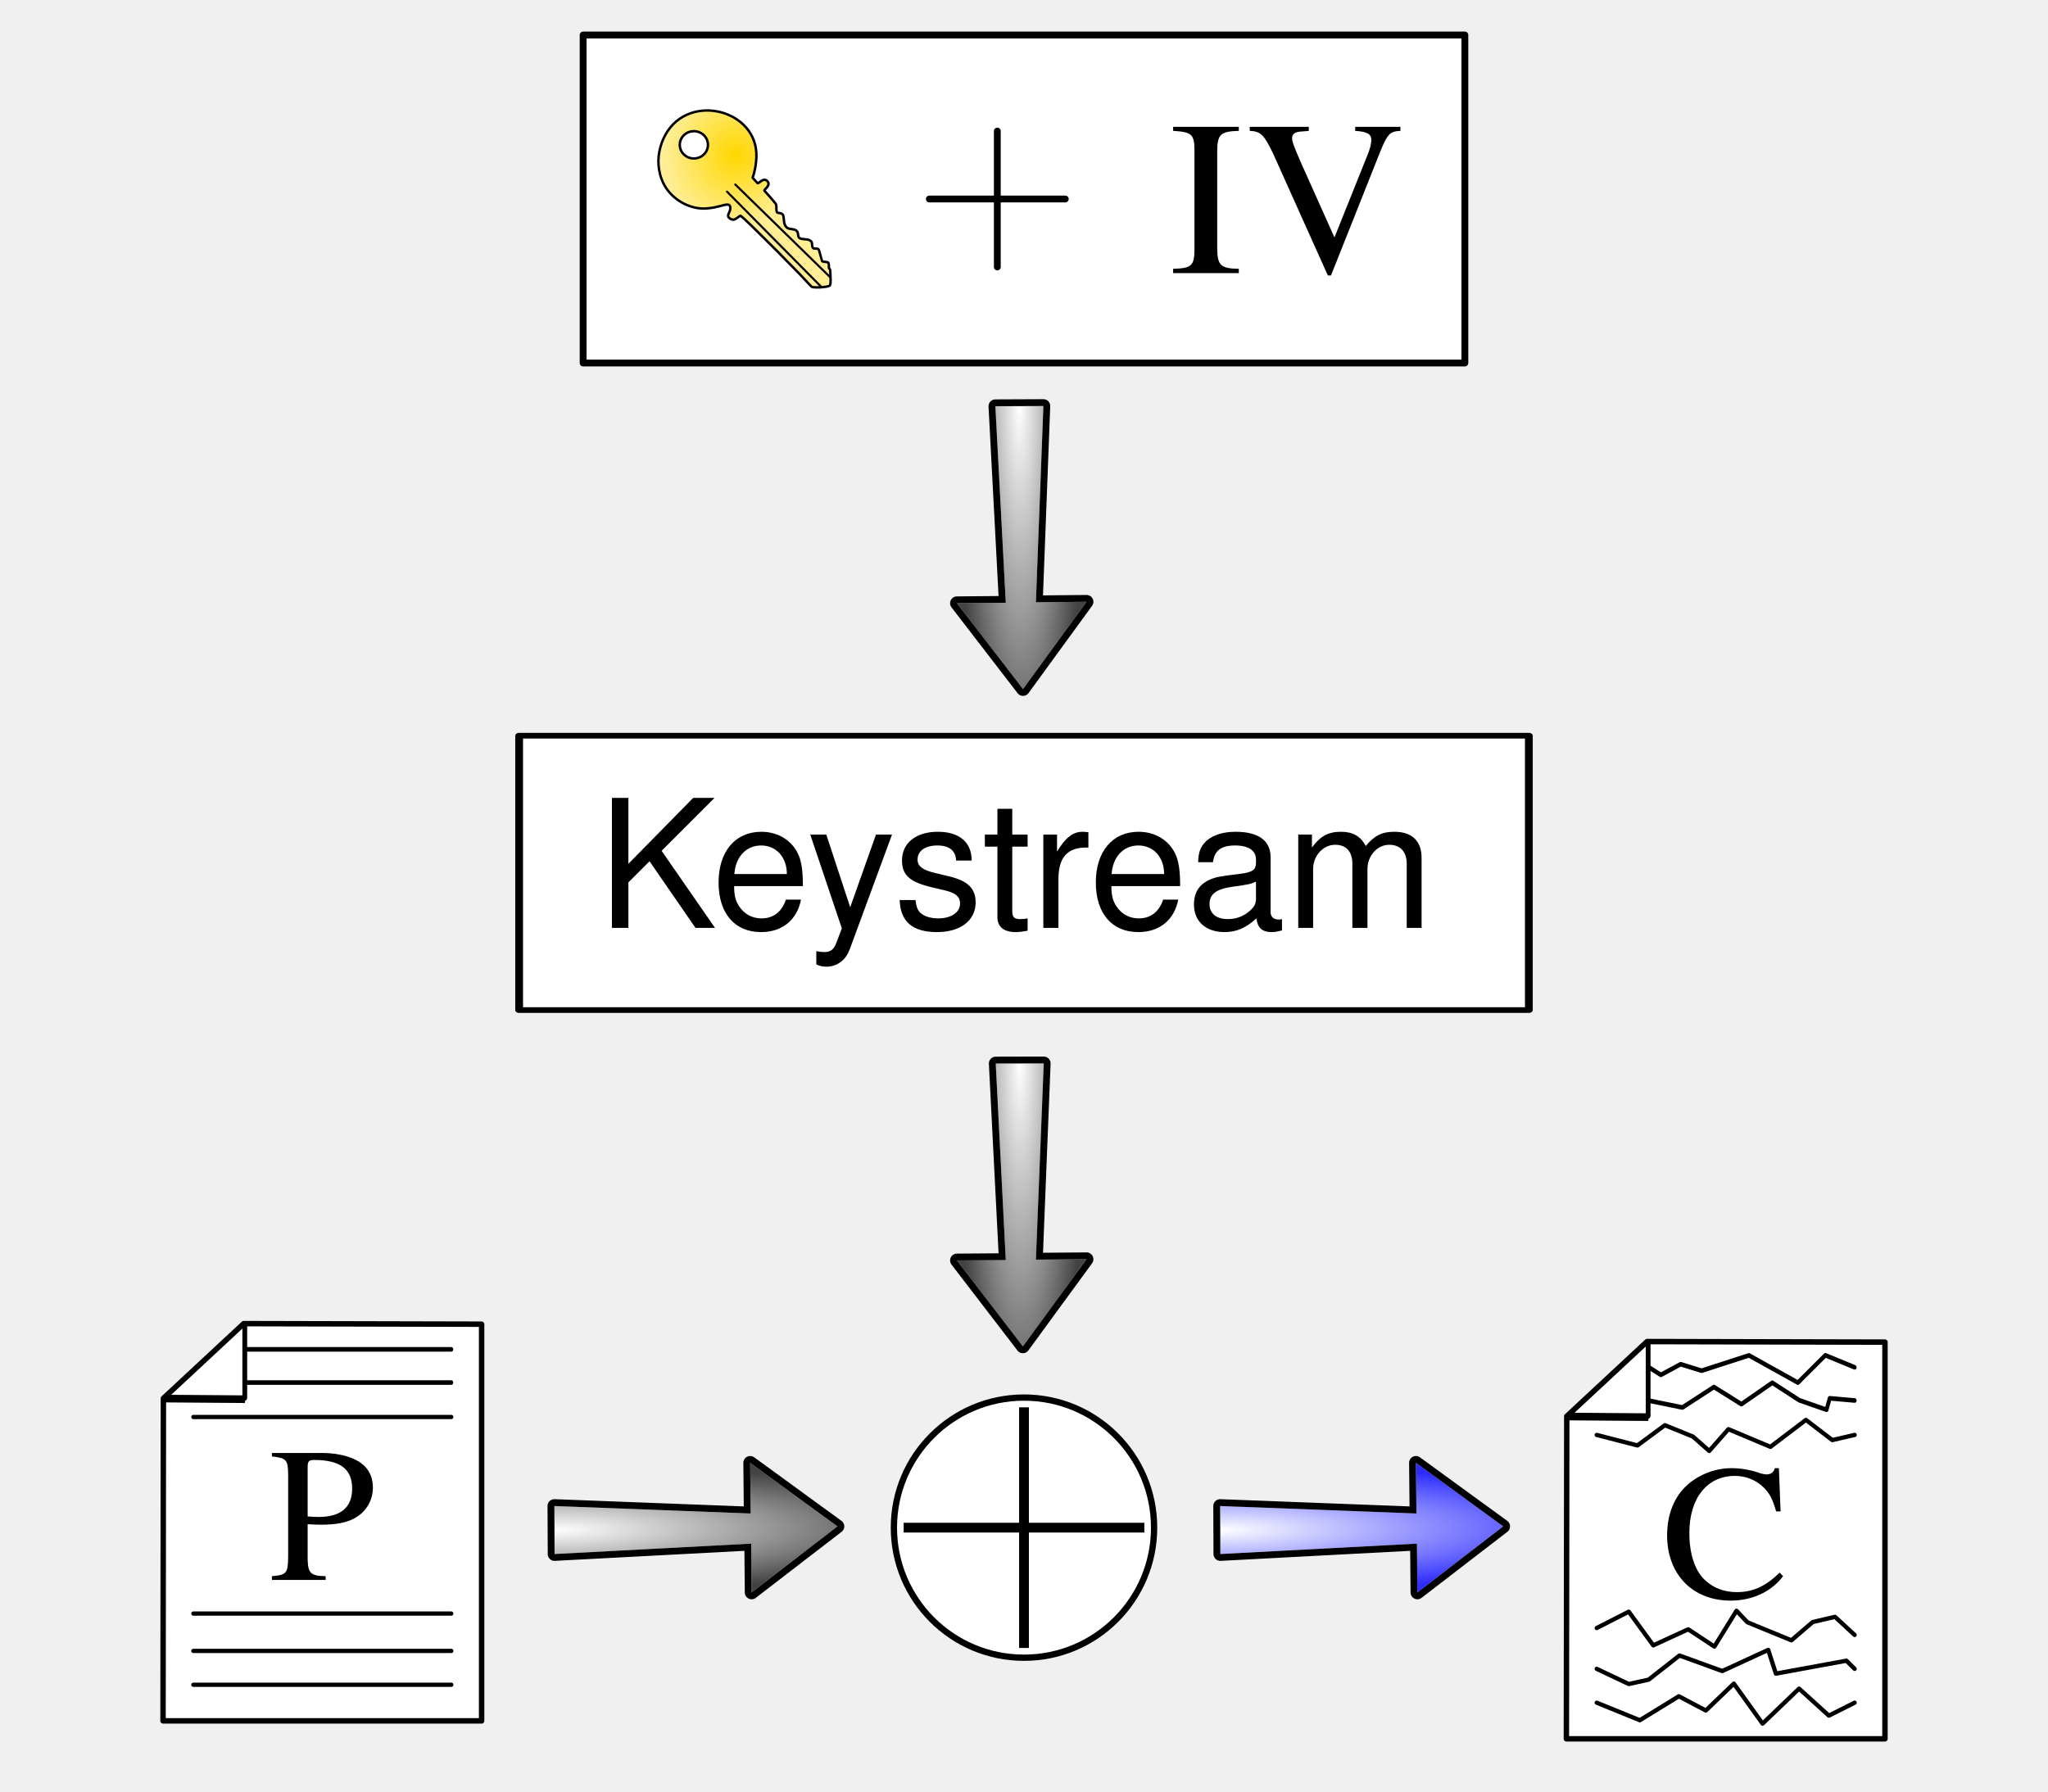
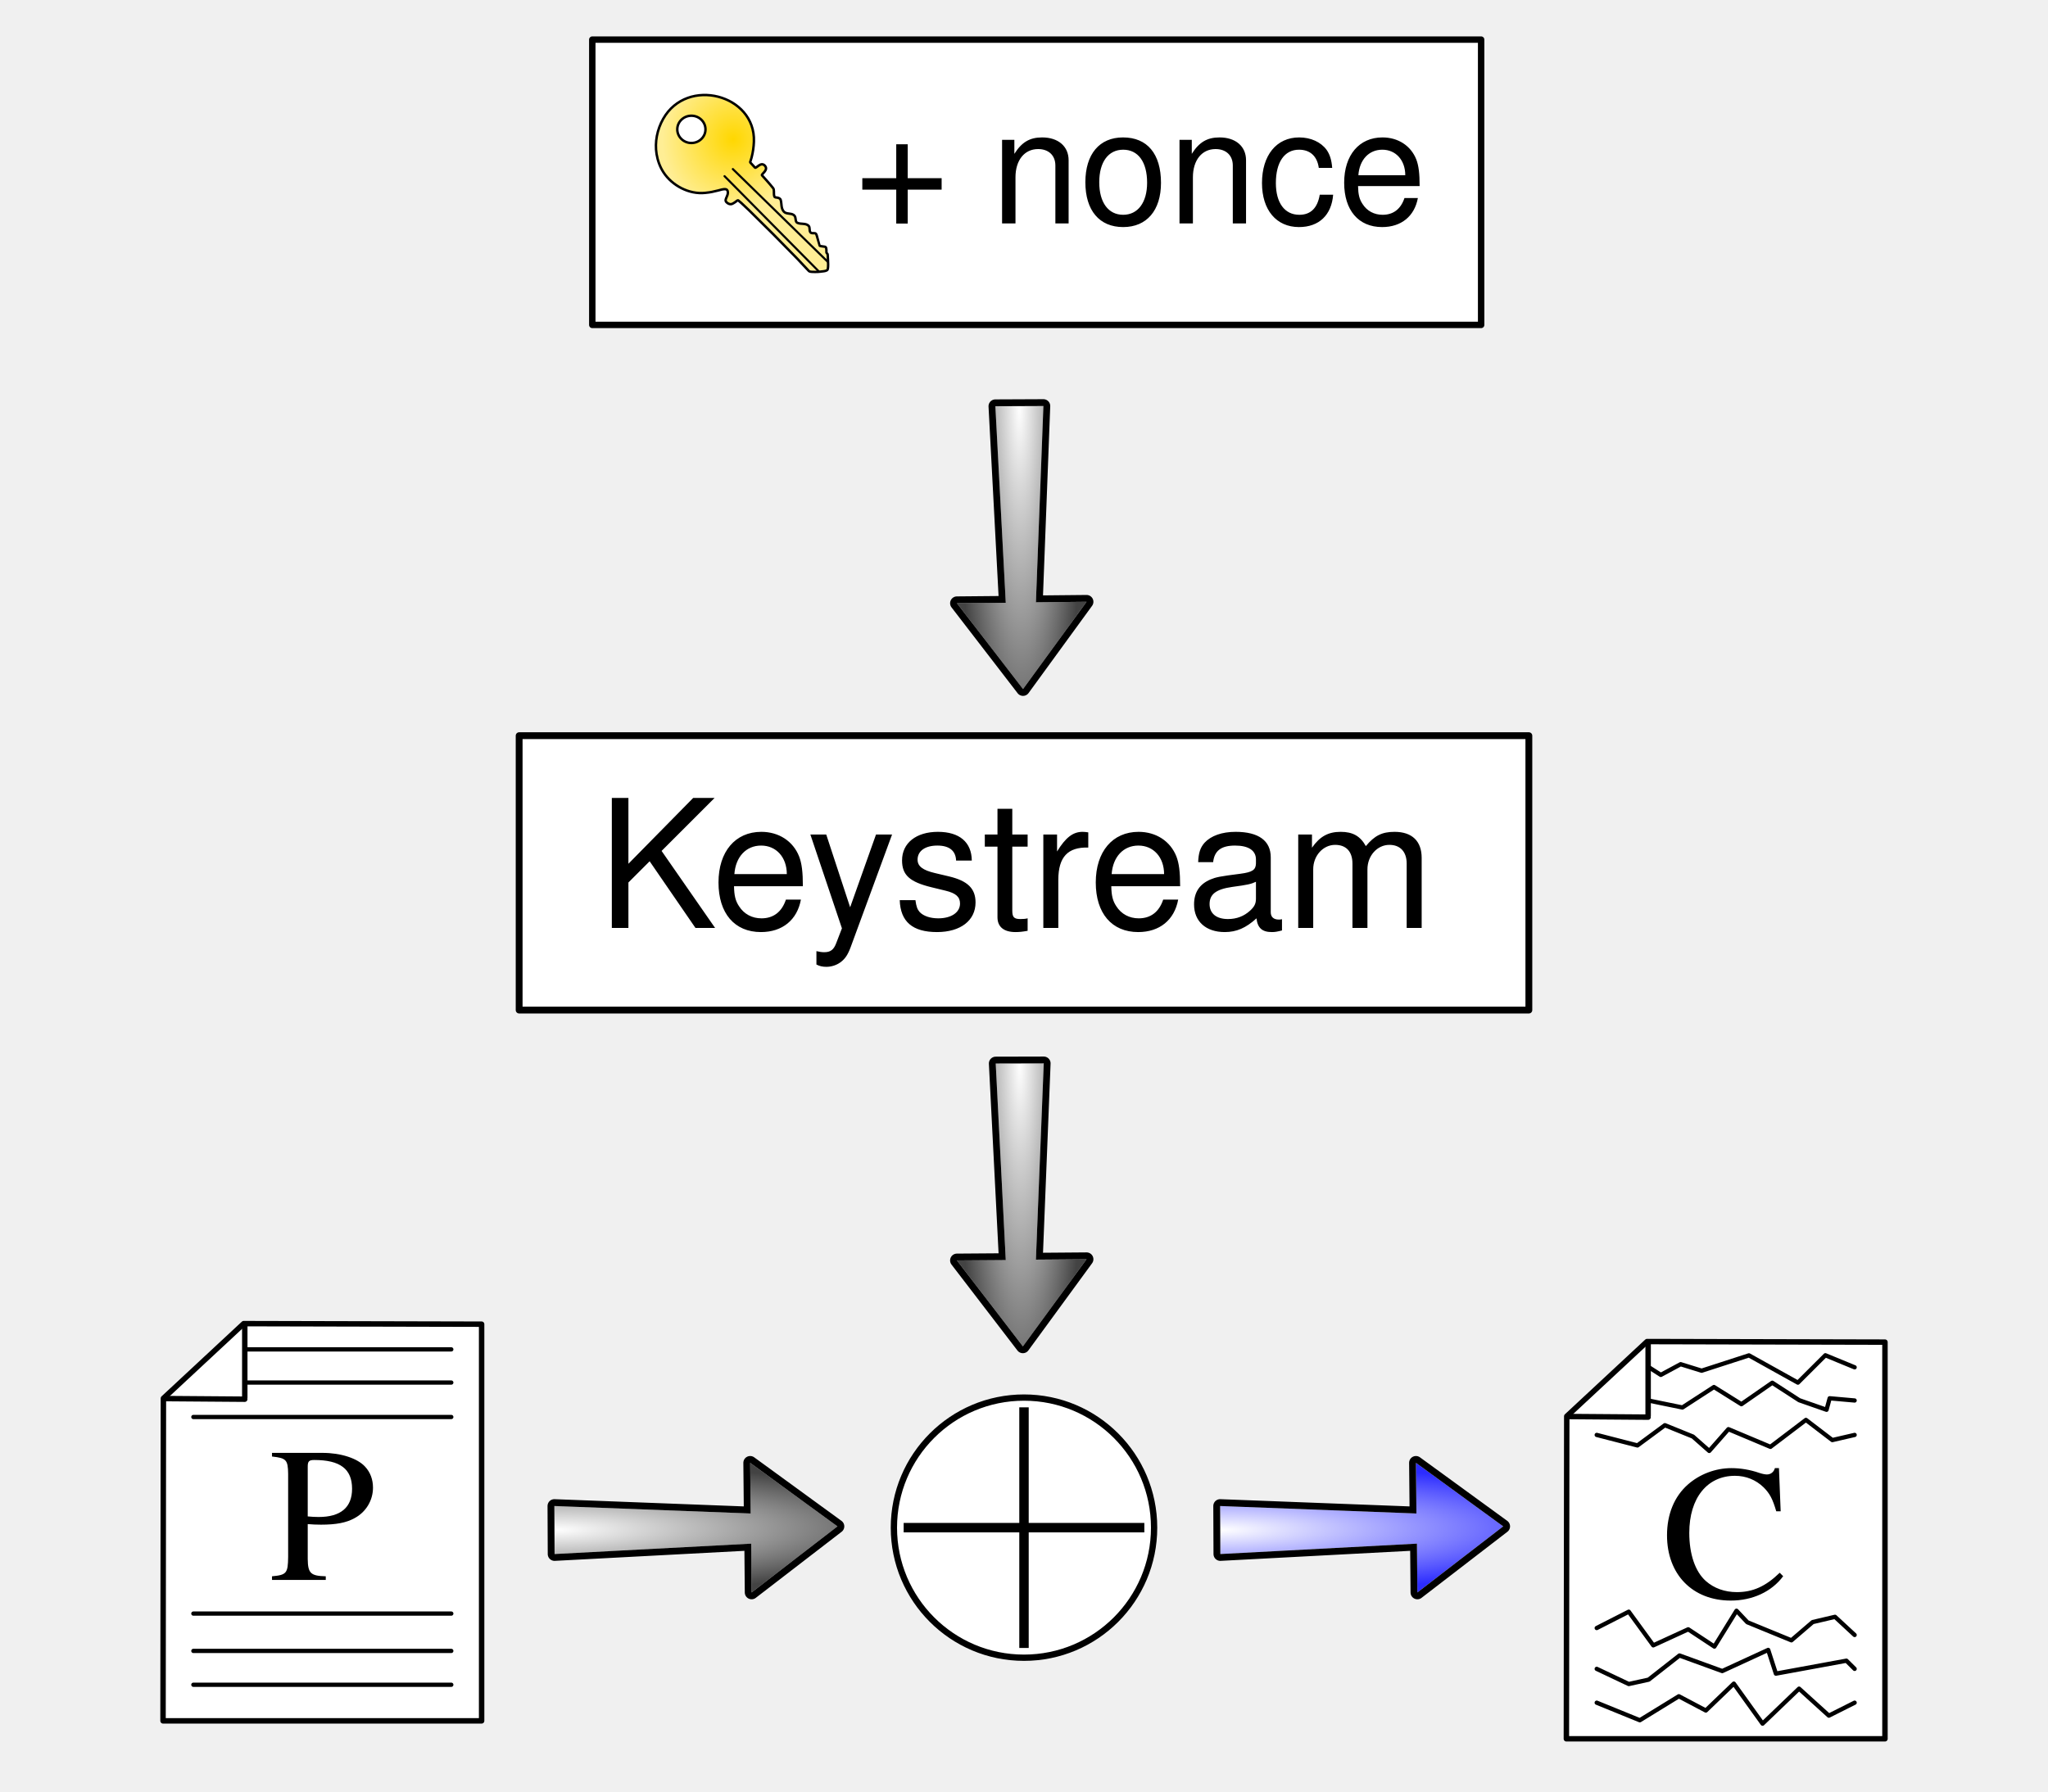
- <svg xmlns="http://www.w3.org/2000/svg" width="100%" height="100%" viewBox="0 0 1200 1050" version="1.1" xml:space="preserve" style="fill-rule:evenodd;clip-rule:evenodd;stroke-linecap:round;stroke-linejoin:round;stroke-miterlimit:1.414;">
-   <g id="Layer1" transform="matrix(1,0,0,1,-360,-75)">
-     <g transform="matrix(1,0,0,1,638.521,53.4601)">
-       <rect x="63.156" y="42.053" width="516.646" height="192.24" style="fill:white;stroke-width:4px;stroke:black;" />
+ <svg xmlns="http://www.w3.org/2000/svg" width="100%" height="100%" viewBox="0 0 2400 2100" version="1.1" xml:space="preserve" style="fill-rule:evenodd;clip-rule:evenodd;stroke-linecap:round;stroke-linejoin:round;stroke-miterlimit:1.414;">
+   <rect x="694.086" y="46.428" width="1041.62" height="334.408" style="fill:#fff;stroke-width:7.53px;stroke:#000;" />
+   <g id="Layer1">
+     <rect x="608.372" y="862.329" width="1183.26" height="321.625" style="fill:#fff;stroke-width:8px;stroke:#000;" />
+     <path d="M1222.74,475.906l-56.315,0.243l12.202,230.401l-57.227,0.518l77.461,100.598l74.471,-102.283l-59.381,0.579l8.789,-230.056Z" style="fill:url(#_Radial1);" />
+     <path d="M1223.7,467.963l0.976,0.179l0.946,0.299l0.902,0.414l0.844,0.522l0.772,0.622l0.69,0.714l0.596,0.793l0.493,0.861l0.383,0.915l0.266,0.956l0.147,0.981l0.023,0.992l-8.468,221.67l50.988,-0.498l0.98,0.051l0.967,0.17l0.938,0.288l0.896,0.4l0.841,0.507l0.772,0.606l0.692,0.696l0.602,0.776l0.502,0.843l0.395,0.899l0.282,0.94l0.165,0.967l0.045,0.981l-0.076,0.978l-0.194,0.963l-0.311,0.931l-0.423,0.885l-0.528,0.828l-74.471,102.283l-0.63,0.762l-0.72,0.678l-0.798,0.585l-0.864,0.482l-0.917,0.371l-0.956,0.255l-0.98,0.135l-0.989,0.013l-0.984,-0.108l-0.962,-0.23l-0.927,-0.346l-0.876,-0.458l-0.814,-0.563l-0.738,-0.659l-0.651,-0.745l-77.461,-100.598l-0.551,-0.816l-0.448,-0.878l-0.336,-0.926l-0.22,-0.96l-0.1,-0.98l0.022,-0.985l0.142,-0.975l0.261,-0.95l0.375,-0.91l0.485,-0.858l0.586,-0.792l0.679,-0.713l0.762,-0.625l0.833,-0.526l0.891,-0.42l0.936,-0.307l0.967,-0.19l0.983,-0.069l48.868,-0.443l-11.76,-222.054l0.01,-0.996l0.133,-0.987l0.254,-0.962l0.372,-0.924l0.485,-0.87l0.588,-0.804l0.684,-0.724l0.768,-0.633l0.841,-0.533l0.901,-0.425l0.947,-0.309l0.978,-0.189l0.993,-0.067l56.316,-0.243l0.99,0.057ZM1166.43,476.149l12.202,230.401l-57.227,0.518l77.461,100.598l74.471,-102.283l-59.381,0.579l8.789,-230.056l-56.315,0.243Z" style="fill:#000;" />
+     <g id="Layer2">
+       <path d="M879.239,190.444c-0.339,-0.507 0.167,-1.212 0.321,-1.802c0.364,-1.39 0.866,-2.741 1.232,-4.131c1.593,-6.053 2.447,-12.197 2.684,-18.475c2.089,-55.113 -78.323,-76.443 -106.344,-26.66c-7.022,12.475 -10.009,27.155 -7.698,41.23c1.234,7.514 3.867,14.866 8.016,21.273c10.182,15.72 30.103,26.199 48.924,24.192c7.651,-0.816 8.182,-1.177 15.313,-2.827c1.885,-0.436 6.686,-2.165 9.201,-1.323c1.762,0.591 2.142,2.43 2.069,4.065c-0.091,2.03 -0.57,2.864 -1.355,4.807c-0.78,1.928 -2.088,4.022 -0.514,5.954c0.352,0.431 0.772,0.812 1.229,1.129c0.611,0.424 1.26,0.806 1.951,1.077c3.018,1.184 5.238,-0.701 7.617,-2.295c0.931,-0.624 1.726,-1.553 2.806,-1.857c0.454,-0.128 0.846,0.434 1.219,0.724c0.965,0.748 1.886,1.553 2.784,2.38c3.157,2.909 6.309,5.824 9.377,8.824c19.118,18.696 37.218,36.848 55.827,56.062c4.774,4.929 9.308,10.089 14.118,14.984c0.655,0.667 2.82,0.851 3.386,0.875c5.432,0.237 7.917,0.089 13.369,-0.659c1.307,-0.179 4.55,-0.54 5.145,-2.172c0.554,-1.525 0.565,-5.194 0.551,-5.968c-0.07,-3.846 -0.282,-7.69 -0.52,-11.529c-0.073,-1.177 -1.305,-1.264 -1.444,-2.339c-0.209,-1.623 0.369,-5.172 -1.05,-6.437c-0.814,-0.726 -6.192,-0.643 -6.973,-1.634c-0.117,-0.148 -2.815,-10.146 -3.217,-11.36c-0.297,-0.895 -0.506,-1.87 -1.09,-2.611c-0.315,-0.399 -0.915,-0.478 -1.416,-0.568c-1.693,-0.305 -3.851,0.536 -5.079,-1.12c-1.672,-2.254 -0.082,-5.598 -2.182,-7.663c-3.411,-3.354 -9.257,-1.405 -13.23,-3.506c-1.703,-0.9 -1.688,-2.903 -1.956,-4.502c-0.356,-2.124 -0.513,-3.412 -2.335,-4.671c-3.411,-2.357 -8.623,-0.64 -11.503,-3.962c-3.298,-3.805 -2.321,-8.761 -3.493,-13.269c-0.574,-2.208 -2.399,-2.723 -4.411,-3.082c-0.94,-0.167 -2.617,-0.012 -3.067,-1.228c-1.028,-2.777 -0.184,-5.811 -0.861,-8.636c-0.183,-0.763 -0.803,-1.353 -1.278,-1.977c-2.854,-3.744 -11.308,-13.066 -12.439,-14.32c-1.135,-1.26 8.404,-6.253 3.201,-11.453c-4.65,-4.647 -10.049,3.923 -11.371,2.477c-3.025,-3.306 -5.514,-6.017 -5.514,-6.017ZM810.222,135.642c9.121,0 16.526,7.163 16.526,15.985c0,8.823 -7.405,15.986 -16.526,15.986c-9.121,0 -16.526,-7.163 -16.526,-15.986c0,-8.822 7.405,-15.985 16.526,-15.985Z" style="fill:url(#_Radial2);stroke-width:2.87px;stroke:#000;" />
+       <path d="M849.061,206.501l110.03,111.189" style="fill:none;stroke-width:2.46px;stroke:#000;" />
+       <path d="M858.791,198.165l110.918,108.375" style="fill:none;stroke-width:2.46px;stroke:#000;" />
    </g>
-     <g transform="matrix(1.14513,0,0,0.836517,591.864,470.987)">
-       <rect x="63.156" y="42.053" width="516.646" height="192.24" style="fill:white;stroke-width:3.99px;stroke:black;" />
+     <path d="M1223.16,1246.42l-56.315,0.142l11.786,230.423l-57.228,0.414l77.279,100.738l74.655,-102.149l-59.381,0.472l9.204,-230.04Z" style="fill:url(#_Radial3);" />
+     <path d="M1224.13,1238.48l0.975,0.181l0.946,0.301l0.901,0.415l0.842,0.523l0.772,0.624l0.688,0.715l0.595,0.794l0.491,0.862l0.382,0.916l0.264,0.956l0.145,0.982l0.022,0.992l-8.869,221.654l50.989,-0.405l0.98,0.052l0.966,0.172l0.938,0.289l0.896,0.402l0.84,0.508l0.771,0.608l0.69,0.697l0.601,0.777l0.5,0.844l0.394,0.899l0.28,0.941l0.163,0.968l0.043,0.981l-0.077,0.978l-0.196,0.962l-0.313,0.93l-0.424,0.885l-0.53,0.827l-74.655,102.148l-0.632,0.761l-0.721,0.677l-0.799,0.584l-0.865,0.479l-0.918,0.37l-0.956,0.254l-0.98,0.133l-0.99,0.012l-0.983,-0.111l-0.961,-0.231l-0.926,-0.348l-0.876,-0.46l-0.813,-0.565l-0.737,-0.66l-0.649,-0.746l-77.279,-100.737l-0.551,-0.817l-0.445,-0.879l-0.335,-0.926l-0.218,-0.961l-0.098,-0.98l0.023,-0.985l0.144,-0.975l0.262,-0.949l0.378,-0.91l0.486,-0.857l0.588,-0.791l0.68,-0.712l0.763,-0.623l0.834,-0.525l0.892,-0.418l0.936,-0.306l0.967,-0.188l0.983,-0.067l48.87,-0.354l-11.36,-222.075l0.011,-0.996l0.135,-0.987l0.256,-0.962l0.374,-0.923l0.486,-0.87l0.59,-0.802l0.685,-0.723l0.77,-0.632l0.842,-0.532l0.901,-0.423l0.948,-0.307l0.978,-0.188l0.994,-0.064l56.315,-0.142l0.991,0.059ZM1166.84,1246.57l11.786,230.423l-57.228,0.414l77.279,100.738l74.655,-102.149l-59.381,0.472l9.204,-230.04l-56.315,0.142Z" style="fill:#000;" />
+     <path d="M649.639,1765.25l0.244,56.315l230.401,-12.202l0.518,57.227l100.598,-77.461l-102.283,-74.471l0.579,59.381l-230.057,-8.789Z" style="fill:url(#_Radial4);" />
+     <path d="M880.219,1706.73l0.962,0.195l0.931,0.311l0.886,0.423l0.828,0.528l102.282,74.47l0.763,0.631l0.678,0.72l0.585,0.798l0.481,0.864l0.371,0.917l0.256,0.956l0.135,0.98l0.013,0.989l-0.109,0.983l-0.229,0.963l-0.347,0.926l-0.458,0.877l-0.563,0.814l-0.659,0.738l-0.745,0.65l-100.597,77.461l-0.816,0.552l-0.878,0.448l-0.926,0.336l-0.96,0.219l-0.98,0.1l-0.985,-0.021l-0.975,-0.142l-0.95,-0.261l-0.911,-0.375l-0.857,-0.485l-0.792,-0.586l-0.713,-0.68l-0.625,-0.762l-0.526,-0.832l-0.42,-0.891l-0.307,-0.937l-0.19,-0.966l-0.07,-0.983l-0.442,-48.868l-222.054,11.76l-0.996,-0.01l-0.987,-0.133l-0.963,-0.254l-0.923,-0.373l-0.871,-0.484l-0.803,-0.588l-0.724,-0.684l-0.634,-0.768l-0.533,-0.842l-0.424,-0.901l-0.309,-0.946l-0.19,-0.978l-0.066,-0.994l-0.244,-56.315l0.058,-0.99l0.179,-0.976l0.299,-0.946l0.413,-0.902l0.522,-0.844l0.623,-0.772l0.713,-0.69l0.794,-0.596l0.86,-0.493l0.916,-0.383l0.955,-0.267l0.982,-0.146l0.992,-0.024l221.669,8.469l-0.497,-50.988l0.051,-0.98l0.17,-0.967l0.288,-0.938l0.4,-0.897l0.507,-0.84l0.606,-0.772l0.696,-0.692l0.775,-0.602l0.844,-0.502l0.898,-0.395l0.94,-0.282l0.968,-0.165l0.981,-0.045l0.978,0.075ZM879.696,1774.04l-230.057,-8.789l0.244,56.315l230.401,-12.202l0.518,57.227l100.598,-77.461l-102.283,-74.471l0.579,59.381Z" style="fill:#000;" />
+     <path d="M1429.83,1765.25l0.244,56.315l230.401,-12.202l0.518,57.227l100.598,-77.461l-102.283,-74.471l0.579,59.381l-230.057,-8.789Z" style="fill:url(#_Radial5);" />
+     <path d="M1660.41,1706.73l0.962,0.195l0.931,0.311l0.886,0.423l0.828,0.528l102.282,74.47l0.763,0.631l0.678,0.72l0.585,0.798l0.481,0.864l0.371,0.917l0.256,0.956l0.135,0.98l0.013,0.989l-0.109,0.983l-0.229,0.963l-0.347,0.926l-0.458,0.877l-0.563,0.814l-0.659,0.738l-0.745,0.65l-100.597,77.461l-0.816,0.552l-0.878,0.448l-0.926,0.336l-0.96,0.219l-0.98,0.1l-0.985,-0.021l-0.975,-0.142l-0.95,-0.261l-0.911,-0.375l-0.857,-0.485l-0.792,-0.586l-0.713,-0.68l-0.625,-0.762l-0.526,-0.832l-0.42,-0.891l-0.307,-0.936l-0.19,-0.967l-0.07,-0.983l-0.442,-48.868l-222.054,11.76l-0.996,-0.01l-0.987,-0.133l-0.963,-0.254l-0.923,-0.373l-0.871,-0.484l-0.803,-0.588l-0.724,-0.684l-0.634,-0.768l-0.533,-0.842l-0.424,-0.901l-0.309,-0.946l-0.19,-0.978l-0.066,-0.994l-0.244,-56.315l0.058,-0.99l0.179,-0.976l0.299,-0.946l0.413,-0.902l0.522,-0.844l0.623,-0.772l0.713,-0.69l0.794,-0.596l0.86,-0.493l0.916,-0.383l0.955,-0.267l0.982,-0.146l0.992,-0.024l221.669,8.469l-0.497,-50.988l0.051,-0.98l0.17,-0.967l0.288,-0.938l0.4,-0.897l0.507,-0.84l0.606,-0.772l0.696,-0.692l0.775,-0.602l0.844,-0.502l0.898,-0.395l0.941,-0.282l0.967,-0.165l0.981,-0.045l0.978,0.075ZM1659.89,1774.04l-230.057,-8.789l0.244,56.315l230.401,-12.202l0.518,57.227l100.598,-77.461l-102.283,-74.471l0.579,59.381Z" style="fill:#000;" />
+     <text x="700.472px" y="1087.7px" style="font-family:Helvetica;font-size:209.038px;fill:#000;">Keystream</text>
+     <g id="Layer11">
+       <path d="M564.398,1552.13l-278.771,-0.656l-94.134,87.565l-0.437,378.06l373.342,0l0,-464.969Z" style="fill:#fff;stroke-width:6.37px;stroke:#000;" />
+       <path d="M286.852,1638.3l0,-85.999l0,85.999Z" style="fill:none;stroke-width:6.37px;stroke-linecap:square;stroke:#000;" />
+       <path d="M286.809,1640.06l-93.945,-0.716l93.945,0.716Z" style="fill:none;stroke-width:6.37px;stroke-linecap:square;stroke:#000;" />
+       <text x="315.165px" y="1851.92px" style="font-family:Times;font-size:224.983px;fill:#000;">P</text>
+       <path d="M287.037,1620.55l241.805,0" style="fill:none;stroke-width:5.01px;stroke:#000;" />
+       <path d="M226.612,1660.92l302.23,0" style="fill:none;stroke-width:5.01px;stroke:#000;" />
+       <path d="M226.612,1891.35l302.23,0" style="fill:none;stroke-width:5.01px;stroke:#000;" />
+       <path d="M226.612,1935.11l302.23,0" style="fill:none;stroke-width:5.01px;stroke:#000;" />
+       <path d="M226.612,1974.77l302.23,0" style="fill:none;stroke-width:5.01px;stroke:#000;" />
+       <path d="M287.83,1581.66l241.012,0" style="fill:none;stroke-width:5.01px;stroke:#000;" />
    </g>
-     <g transform="matrix(1,0,0,1,638.521,53.4601)">
-       <path d="M266.021,138.173L345.679,138.173" style="fill:none;stroke-width:4px;stroke:black;" />
+     <g id="Layer12">
+       <path d="M2208.94,1573.15l-278.771,-0.656l-94.134,87.565l-0.437,378.06l373.342,0l0,-464.969Z" style="fill:#fff;stroke-width:6.37px;stroke:#000;" />
+       <path d="M1931.4,1659.32l0,-85.999l0,85.999Z" style="fill:none;stroke-width:6.37px;stroke-linecap:square;stroke:#000;" />
+       <path d="M1931.36,1661.09l-93.945,-0.717l93.945,0.717Z" style="fill:none;stroke-width:6.37px;stroke-linecap:square;stroke:#000;" />
+       <text x="1947.24px" y="1872.95px" style="font-family:Times;font-size:224.983px;fill:#000;">C</text>
+       <path d="M1931.58,1641.57l39.989,8.205l36.971,-23.984l32.166,20.108l36.18,-25.113l31.631,20.488l31.964,11.176l3.657,-13.468l29.247,2.588" style="fill:none;stroke-width:5.01px;stroke:#000;" />
+       <path d="M1871.16,1681.94l47.734,12.308l32.157,-23.711l32.86,13.326l19.101,16.832l22.453,-25.495l49.27,20.707l41.592,-31.581l30.926,23.644l26.137,-6.03" style="fill:none;stroke-width:5.01px;stroke:#000;" />
+       <path d="M1871.16,1908.28l37.54,-19.146l28.731,39.453l40.965,-18.8l30.651,20.225l25.924,-41.991l12.7,13.484l51.631,21.178l24.933,-21.391l26.152,-6.147l23.003,21.289" style="fill:none;stroke-width:5.01px;stroke:#000;" />
+       <path d="M1871.16,1956.14l37.561,17.779l23.287,-5.133l36.141,-28.31l50.122,18.237l53.848,-24.78l9.007,27.802l82.634,-15.163l9.63,9.568" style="fill:none;stroke-width:5.01px;stroke:#000;" />
+       <path d="M1871.16,1995.8l50.514,20.562l45.719,-28.1l31.628,16.701l32.811,-31.523l33.683,46.916l42.768,-41.016l34.918,31.629l30.189,-15.169" style="fill:none;stroke-width:5.01px;stroke:#000;" />
+       <path d="M1932.38,1602.68l13.886,8.889l23.252,-12.534l24.591,7.618l55.449,-17.959l57.376,31.934l32.169,-32.066l34.289,14.118" style="fill:none;stroke-width:5.01px;stroke:#000;" />
    </g>
-     <g transform="matrix(6.12323e-17,1,-1,6.12323e-17,1082.54,-114.217)">
-       <path d="M266.021,138.173L345.679,138.173" style="fill:none;stroke-width:4px;stroke:black;" />
+     <g id="Layer13">
+       <circle cx="1200" cy="1790.62" r="152.471" style="fill:#fff;stroke-width:7.36px;stroke:#000;" />
+       <path d="M1200,1649.6l0,282.046" style="fill:none;stroke-width:11.04px;stroke-linecap:butt;stroke:#000;" />
+       <path d="M1341.02,1790.62l-282.046,0" style="fill:none;stroke-width:11.04px;stroke-linecap:butt;stroke:#000;" />
    </g>
-     <g transform="matrix(10.803,0,0,10.803,-3338.34,-1081.16)">
-       <text x="405.754px" y="121.84px" style="font-family:Times;font-size:12px;fill:black;">IV</text>
-     </g>
-     <g transform="matrix(0.00824603,1.02953,-0.610656,0.00489104,1168.16,-252.801)">
-       <path d="M547.959,329.661L547.859,375.77L659.795,367.29L659.824,414.148L708.978,351.387L659.596,289.744L659.647,338.365L547.959,329.661Z" style="fill:url(#_Radial1);" />
-       <path d="M544.106,328.826L544.197,328.028L544.345,327.255L544.55,326.52L544.807,325.832L545.112,325.204L545.461,324.644L545.849,324.161L546.269,323.763L546.715,323.456L547.18,323.244L547.657,323.13L548.139,323.117L655.754,331.505L655.711,289.756L655.74,288.953L655.826,288.163L655.969,287.396L656.167,286.665L656.417,285.98L656.714,285.352L657.055,284.79L657.434,284.303L657.845,283.897L658.283,283.58L658.741,283.355L659.211,283.226L659.688,283.196L660.163,283.264L660.629,283.43L661.08,283.69L661.508,284.042L661.908,284.48L711.29,346.123L711.658,346.644L711.984,347.238L712.265,347.895L712.496,348.606L712.672,349.359L712.792,350.143L712.854,350.947L712.857,351.757L712.8,352.561L712.685,353.347L712.513,354.104L712.287,354.818L712.011,355.481L711.688,356.081L711.324,356.609L662.169,419.369L661.771,419.816L661.343,420.176L660.892,420.445L660.425,420.619L659.948,420.694L659.47,420.671L658.997,420.548L658.537,420.328L658.096,420.015L657.682,419.612L657.3,419.127L656.956,418.566L656.655,417.938L656.403,417.253L656.203,416.521L656.057,415.752L655.969,414.959L655.939,414.154L655.914,374.141L548.033,382.313L547.549,382.299L547.071,382.184L546.604,381.969L546.157,381.658L545.736,381.256L545.348,380.769L544.999,380.204L544.695,379.571L544.439,378.879L544.236,378.138L544.09,377.361L544.002,376.559L543.973,375.745L544.074,329.636L544.106,328.826ZM547.859,375.77L659.795,367.29L659.824,414.148L708.978,351.387L659.596,289.744L659.647,338.365L547.959,329.661L547.859,375.77Z" style="fill:black;" />
-     </g>
-     <g id="key" transform="matrix(0.102628,2.1684e-19,1.0842e-19,0.102628,732.689,129.305)">
-       <g id="Layer2" transform="matrix(1,0,0,1,-360,0)">
-         <path d="M1026.34,487.029C1024.69,484.556 1027.15,481.125 1027.91,478.249C1029.68,471.477 1032.12,464.893 1033.9,458.123C1041.67,428.63 1045.83,398.701 1046.99,368.114C1057.16,99.603 665.396,-4.313 528.88,238.226C494.669,299.005 480.119,370.524 491.379,439.097C497.389,475.705 510.216,511.526 530.432,542.74C580.034,619.327 677.091,670.38 768.787,660.599C806.06,656.623 808.649,654.868 843.39,646.829C852.572,644.704 875.964,636.278 888.218,640.384C896.802,643.261 898.654,652.222 898.295,660.189C897.851,670.075 895.52,674.141 891.693,683.604C887.893,693.001 881.52,703.202 889.193,712.615C890.905,714.716 892.952,716.57 895.179,718.114C898.153,720.177 901.315,722.041 904.684,723.362C919.386,729.127 930.203,719.945 941.791,712.18C946.33,709.138 950.202,704.616 955.461,703.135C957.678,702.511 959.583,705.247 961.403,706.658C966.105,710.303 970.592,714.226 974.968,718.257C990.346,732.426 1005.7,746.628 1020.65,761.248C1113.79,852.329 1201.98,940.769 1292.64,1034.38C1315.9,1058.39 1337.99,1083.53 1361.42,1107.38C1364.61,1110.63 1375.16,1111.52 1377.92,1111.64C1404.38,1112.8 1416.48,1112.07 1443.05,1108.43C1449.41,1107.56 1465.22,1105.8 1468.11,1097.85C1470.82,1090.42 1470.87,1072.55 1470.8,1068.77C1470.46,1050.03 1469.43,1031.31 1468.26,1012.6C1467.91,1006.87 1461.91,1006.44 1461.23,1001.21C1460.21,993.299 1463.03,976.01 1456.12,969.847C1452.15,966.311 1425.95,966.717 1422.14,961.888C1421.58,961.165 1408.43,912.457 1406.47,906.543C1405.02,902.181 1404,897.431 1401.16,893.822C1399.63,891.877 1396.7,891.492 1394.26,891.053C1386.01,889.566 1375.5,893.666 1369.51,885.597C1361.37,874.617 1369.12,858.322 1358.88,848.262C1342.27,831.925 1313.79,841.419 1294.43,831.184C1286.13,826.795 1286.2,817.037 1284.9,809.25C1283.17,798.903 1282.4,792.626 1273.52,786.491C1256.91,775.01 1231.51,783.375 1217.48,767.189C1201.41,748.65 1206.17,724.505 1200.46,702.542C1197.67,691.785 1188.77,689.275 1178.97,687.529C1174.39,686.713 1166.23,687.471 1164.03,681.547C1159.02,668.018 1163.13,653.232 1159.84,639.471C1158.95,635.753 1155.93,632.881 1153.61,629.84C1139.7,611.596 1098.52,566.181 1093.01,560.07C1087.48,553.935 1133.95,529.608 1108.6,504.274C1085.95,481.634 1059.65,523.384 1053.21,516.343C1038.47,500.234 1026.34,487.029 1026.34,487.029ZM690.093,220.034C734.53,220.034 770.607,254.931 770.607,297.914C770.607,340.898 734.53,375.794 690.093,375.794C645.656,375.794 609.579,340.898 609.579,297.914C609.579,254.931 645.656,220.034 690.093,220.034Z" style="fill:url(#_Radial2);stroke-width:14px;stroke:black;" />
-         <g transform="matrix(0.992631,0,0,0.992708,6.47944,4.12211)">
-           <path d="M879.316,565.256L1419.35,1110.94" style="fill:none;stroke-width:12.09px;stroke:black;" />
-         </g>
-         <g transform="matrix(1.00065,0,0,0.967579,46.8327,-22.285)">
-           <path d="M879.316,565.256L1419.35,1110.94" style="fill:none;stroke-width:12.19px;stroke:black;" />
-         </g>
-       </g>
-     </g>
-     <g transform="matrix(0.00638782,1.02955,-0.610664,0.00378887,1169.39,132.814)">
-       <path d="M547.959,329.661L547.859,375.77L659.795,367.29L659.824,414.148L708.978,351.387L659.596,289.744L659.647,338.365L547.959,329.661Z" style="fill:url(#_Radial3);" />
-       <path d="M544.106,328.826L544.197,328.028L544.345,327.255L544.55,326.52L544.807,325.832L545.112,325.204L545.461,324.644L545.849,324.161L546.269,323.763L546.715,323.456L547.18,323.244L547.657,323.13L548.139,323.117L655.754,331.505L655.711,289.756L655.74,288.953L655.826,288.163L655.969,287.396L656.167,286.665L656.417,285.98L656.714,285.352L657.055,284.79L657.434,284.303L657.845,283.897L658.283,283.58L658.741,283.355L659.211,283.226L659.688,283.196L660.163,283.264L660.629,283.43L661.08,283.69L661.508,284.042L661.908,284.48L711.29,346.123L711.658,346.644L711.984,347.238L712.265,347.895L712.496,348.606L712.672,349.359L712.792,350.143L712.854,350.947L712.857,351.757L712.8,352.561L712.685,353.347L712.513,354.104L712.287,354.818L712.011,355.481L711.688,356.081L711.324,356.609L662.169,419.369L661.771,419.816L661.343,420.176L660.892,420.445L660.425,420.619L659.948,420.694L659.47,420.671L658.997,420.548L658.537,420.328L658.096,420.015L657.682,419.612L657.3,419.127L656.956,418.566L656.655,417.938L656.403,417.253L656.203,416.52L656.057,415.752L655.969,414.959L655.939,414.154L655.914,374.141L548.033,382.313L547.549,382.299L547.071,382.184L546.604,381.969L546.157,381.658L545.736,381.256L545.348,380.769L544.999,380.204L544.695,379.571L544.439,378.879L544.236,378.138L544.09,377.361L544.002,376.559L543.973,375.745L544.074,329.636L544.106,328.826ZM547.859,375.77L659.795,367.29L659.824,414.148L708.978,351.387L659.596,289.744L659.647,338.365L547.959,329.661L547.859,375.77Z" style="fill:black;" />
-     </g>
-     <g transform="matrix(1.02953,-0.00824603,0.00489104,0.610656,119.066,760.832)">
-       <path d="M547.959,329.661L547.859,375.77L659.795,367.29L659.824,414.148L708.978,351.387L659.596,289.744L659.647,338.365L547.959,329.661Z" style="fill:url(#_Radial4);" />
-       <path d="M660.163,283.264L660.629,283.43L661.08,283.69L661.508,284.042L661.908,284.48L711.29,346.123L711.658,346.644L711.984,347.238L712.265,347.895L712.496,348.606L712.672,349.359L712.792,350.143L712.854,350.947L712.857,351.757L712.8,352.561L712.685,353.347L712.513,354.104L712.287,354.818L712.011,355.481L711.688,356.081L711.324,356.609L662.169,419.369L661.771,419.816L661.343,420.176L660.892,420.445L660.425,420.619L659.948,420.694L659.47,420.671L658.997,420.548L658.537,420.328L658.096,420.015L657.682,419.612L657.3,419.127L656.956,418.566L656.655,417.938L656.403,417.253L656.203,416.52L656.057,415.752L655.969,414.959L655.939,414.154L655.914,374.141L548.033,382.313L547.549,382.299L547.071,382.184L546.604,381.969L546.157,381.658L545.736,381.256L545.348,380.769L544.999,380.204L544.695,379.571L544.439,378.879L544.236,378.138L544.09,377.361L544.002,376.559L543.973,375.745L544.074,329.636L544.106,328.826L544.197,328.028L544.345,327.255L544.55,326.52L544.807,325.832L545.112,325.204L545.461,324.644L545.849,324.161L546.269,323.763L546.715,323.456L547.18,323.244L547.657,323.13L548.139,323.117L655.754,331.505L655.711,289.756L655.74,288.953L655.826,288.163L655.969,287.397L656.167,286.665L656.417,285.981L656.714,285.352L657.055,284.79L657.434,284.303L657.845,283.897L658.283,283.58L658.741,283.355L659.211,283.226L659.688,283.196L660.163,283.264ZM659.647,338.365L547.959,329.661L547.859,375.77L659.795,367.29L659.824,414.148L708.978,351.387L659.596,289.744L659.647,338.365Z" style="fill:black;" />
-     </g>
-     <g transform="matrix(1.02953,-0.00824603,0.00489104,0.610656,509.161,760.832)">
-       <path d="M547.959,329.661L547.859,375.77L659.795,367.29L659.824,414.148L708.978,351.387L659.596,289.744L659.647,338.365L547.959,329.661Z" style="fill:url(#_Radial5);" />
-       <path d="M660.163,283.264L660.629,283.43L661.08,283.69L661.508,284.042L661.908,284.48L711.29,346.123L711.658,346.644L711.984,347.238L712.265,347.895L712.496,348.606L712.672,349.359L712.792,350.143L712.854,350.947L712.857,351.757L712.8,352.561L712.685,353.347L712.513,354.104L712.287,354.818L712.011,355.481L711.688,356.081L711.324,356.609L662.169,419.369L661.771,419.816L661.343,420.176L660.892,420.445L660.425,420.619L659.948,420.694L659.47,420.671L658.997,420.548L658.537,420.328L658.096,420.015L657.682,419.612L657.3,419.127L656.956,418.566L656.655,417.938L656.403,417.253L656.203,416.521L656.057,415.752L655.969,414.959L655.939,414.154L655.914,374.141L548.033,382.313L547.549,382.299L547.071,382.184L546.604,381.969L546.157,381.658L545.736,381.256L545.348,380.769L544.999,380.204L544.695,379.571L544.439,378.879L544.236,378.138L544.09,377.361L544.002,376.559L543.973,375.745L544.074,329.636L544.106,328.826L544.197,328.028L544.345,327.255L544.55,326.52L544.807,325.832L545.112,325.204L545.461,324.644L545.849,324.161L546.269,323.763L546.715,323.456L547.18,323.244L547.657,323.13L548.139,323.117L655.754,331.505L655.711,289.756L655.74,288.953L655.826,288.163L655.969,287.397L656.167,286.665L656.417,285.981L656.714,285.352L657.055,284.79L657.434,284.303L657.845,283.897L658.283,283.58L658.741,283.355L659.211,283.226L659.688,283.196L660.163,283.264ZM659.647,338.365L547.959,329.661L547.859,375.77L659.795,367.29L659.824,414.148L708.978,351.387L659.596,289.744L659.647,338.365Z" style="fill:black;" />
-     </g>
-     <g transform="matrix(8.70993,0,0,8.70993,-5741.85,-4642.93)">
-       <text x="740.773px" y="604.113px" style="font-family:Helvetica;font-size:12px;fill:black;">Keystream</text>
-     </g>
-     <g id="plaintext" transform="matrix(0.227641,0,0,0.227641,435.043,830.722)">
-       <g id="Layer11" transform="matrix(1,0,0,1,-100,0)">
-         <g transform="matrix(1.05814,0,0,1.06583,-123.879,-73.7269)">
-           <path d="M1071.59,153.015L492.928,151.663L297.529,332.115L296.621,1111.21L1071.59,1111.21L1071.59,153.015Z" style="fill:white;stroke-width:13.18px;stroke:black;" />
-         </g>
-         <g transform="matrix(1,0,0,1.25812,39.8805,-23.1609)">
-           <path d="M360.519,239.868L360.519,89.73L360.519,239.868Z" style="fill:none;stroke-width:12.32px;stroke-linecap:square;stroke:black;" />
-         </g>
-         <g transform="matrix(1.22166,0,0,11.8473,-42.9922,-2588.67)">
-           <path d="M362.865,242.347L193.96,242.214L362.865,242.347Z" style="fill:none;stroke-width:1.66px;stroke-linecap:square;stroke:black;" />
-         </g>
-         <g transform="matrix(41.1801,0,0,41.1801,-18864.8,-24231.3)">
-           <text x="469.337px" y="606.582px" style="font-family:Times;font-size:12px;fill:black;">P</text>
-         </g>
-         <g transform="matrix(0.851576,0,0,1,137.15,37.4824)">
-           <path d="M309.61,202.155L933.288,202.155" style="fill:none;stroke-width:11.84px;stroke:black;" />
-         </g>
-         <g transform="matrix(1,0,0,1,-1.37281,126.158)">
-           <path d="M269.458,202.155L933.288,202.155" style="fill:none;stroke-width:11px;stroke:black;" />
-         </g>
-         <g transform="matrix(1,0,0,1,-1.37281,632.29)">
-           <path d="M269.458,202.155L933.288,202.155" style="fill:none;stroke-width:11px;stroke:black;" />
-         </g>
-         <g transform="matrix(1,0,0,1,-1.37281,728.411)">
-           <path d="M269.458,202.155L933.288,202.155" style="fill:none;stroke-width:11px;stroke:black;" />
-         </g>
-         <g transform="matrix(1,0,0,1,-1.37281,815.519)">
-           <path d="M269.458,202.155L933.288,202.155" style="fill:none;stroke-width:11px;stroke:black;" />
-         </g>
-         <g transform="matrix(0.860411,0,0,1,128.904,-47.9369)">
-           <path d="M318.038,202.155L933.288,202.155" style="fill:none;stroke-width:11.79px;stroke:black;" />
-         </g>
-       </g>
-     </g>
-     <g id="ciphertext" transform="matrix(0.227641,0,0,0.227641,1257.32,841.235)">
-       <g id="Layer12" transform="matrix(1,0,0,1,-100,0)">
-         <g transform="matrix(1.05814,0,0,1.06583,-123.879,-73.7269)">
-           <path d="M1071.59,153.015L492.928,151.663L297.529,332.115L296.621,1111.21L1071.59,1111.21L1071.59,153.015Z" style="fill:white;stroke-width:13.18px;stroke:black;" />
-         </g>
-         <g transform="matrix(1,0,0,1.25812,39.8805,-23.1609)">
-           <path d="M360.519,239.868L360.519,89.73L360.519,239.868Z" style="fill:none;stroke-width:12.32px;stroke-linecap:square;stroke:black;" />
-         </g>
-         <g transform="matrix(1.22166,0,0,11.8473,-42.9922,-2588.67)">
-           <path d="M362.865,242.347L193.96,242.214L362.865,242.347Z" style="fill:none;stroke-width:1.66px;stroke-linecap:square;stroke:black;" />
-         </g>
-         <g transform="matrix(41.1801,0,0,41.1801,-18892.2,-24231.3)">
-           <text x="469.337px" y="606.582px" style="font-family:Times;font-size:12px;fill:black;">C</text>
-         </g>
-         <g transform="matrix(0.851576,0,0,1,137.15,37.4824)">
-           <path d="M309.61,202.155L412.751,220.178L508.109,167.497L591.074,211.663L684.391,156.505L765.976,201.506L848.421,226.051L857.851,196.471L933.288,202.155" style="fill:none;stroke-width:11.84px;stroke:black;" />
-         </g>
-         <g transform="matrix(1,0,0,1,-1.37281,126.158)">
-           <path d="M269.458,202.155L374.303,229.189L444.933,177.108L517.109,206.379L559.062,243.348L608.379,187.351L716.597,232.833L807.952,163.466L875.879,215.399L933.288,202.155" style="fill:none;stroke-width:11px;stroke:black;" />
-         </g>
-         <g transform="matrix(1,0,0,1,-1.37281,623.279)">
-           <path d="M269.458,202.155L351.912,160.102L415.017,246.757L504.996,205.465L572.318,249.889L629.26,157.658L657.153,187.273L770.559,233.79L825.322,186.807L882.763,173.306L933.288,220.066" style="fill:none;stroke-width:11px;stroke:black;" />
-         </g>
-         <g transform="matrix(1,0,0,1,-1.37281,728.411)">
-           <path d="M269.458,202.155L351.957,241.204L403.106,229.929L482.487,167.748L592.578,207.805L710.852,153.378L730.635,214.444L912.137,181.14L933.288,202.155" style="fill:none;stroke-width:11px;stroke:black;" />
-         </g>
-         <g transform="matrix(1,0,0,1,-1.37281,815.519)">
-           <path d="M269.458,202.155L380.408,247.317L480.828,185.597L550.297,222.28L622.365,153.041L696.347,256.089L790.285,166L866.978,235.472L933.288,202.155" style="fill:none;stroke-width:11px;stroke:black;" />
-         </g>
-         <g transform="matrix(0.860411,0,0,1,128.904,-47.9369)">
-           <path d="M318.038,202.155L353.485,221.679L412.842,194.149L475.618,210.88L617.165,171.435L763.635,241.577L845.756,171.146L933.288,202.155" style="fill:none;stroke-width:11.79px;stroke:black;" />
-         </g>
-       </g>
-     </g>
-     <g id="xor" transform="matrix(0.131414,0,0,0.131414,881.151,891.461)">
-       <g id="Layer13">
-         <g transform="matrix(1.09721,0,0,1.09721,-199.862,-136.541)">
-           <circle cx="728.994" cy="671.283" r="528.717" style="fill:white;stroke-width:25.52px;stroke:black;" />
-         </g>
-         <g transform="matrix(1,0,0,0.924921,16.5207,45.0474)">
-           <path d="M583.479,19.885L583.479,1180.12" style="fill:none;stroke-width:43.6px;stroke-linecap:butt;stroke:black;" />
-         </g>
-         <g transform="matrix(6.12323e-17,1,-0.924921,5.66351e-17,1154.95,16.5207)">
-           <path d="M583.479,19.885L583.479,1180.12" style="fill:none;stroke-width:43.6px;stroke-linecap:butt;stroke:black;" />
-         </g>
-       </g>
-     </g>
+     <text x="1161.22px" y="261.863px" style="font-family:Helvetica;font-size:186.978px;fill:#000;">nonce</text>
+     <text x="1000.94px" y="260.119px" style="font-family:Helvetica;font-size:192px;fill:#000;">+</text>
  </g>
  <defs>
-     <radialGradient id="_Radial1" cx="0" cy="0" r="1" gradientUnits="userSpaceOnUse" gradientTransform="matrix(222.794,-0.15627,0.0815837,62.2017,547.365,352.762)">
-       <stop offset="0%" style="stop-color:white;stop-opacity:1" />
-       <stop offset="100%" style="stop-color:rgb(67,67,67);stop-opacity:1" />
+     <radialGradient id="_Radial1" cx="0" cy="0" r="1" gradientUnits="userSpaceOnUse" gradientTransform="matrix(3.86518,458.744,-75.9663,0.776448,1194.52,474.908)">
+       <stop offset="0%" style="stop-color:#fff;stop-opacity:1" />
+       <stop offset="100%" style="stop-color:#434343;stop-opacity:1" />
    </radialGradient>
-     <radialGradient id="_Radial2" cx="0" cy="0" r="1" gradientUnits="userSpaceOnUse" gradientTransform="matrix(377.639,143.824,-147.804,388.09,928.597,353.97)">
-       <stop offset="0%" style="stop-color:rgb(255,215,0);stop-opacity:1" />
-       <stop offset="100%" style="stop-color:rgb(255,238,149);stop-opacity:1" />
+     <radialGradient id="_Radial2" cx="0" cy="0" r="1" gradientUnits="userSpaceOnUse" gradientTransform="matrix(77.5129,29.5208,-30.3378,79.6579,859.176,163.133)">
+       <stop offset="0%" style="stop-color:#ffd700;stop-opacity:1" />
+       <stop offset="100%" style="stop-color:#ffee95;stop-opacity:1" />
    </radialGradient>
-     <radialGradient id="_Radial3" cx="0" cy="0" r="1" gradientUnits="userSpaceOnUse" gradientTransform="matrix(222.794,-0.15627,0.0815837,62.2017,547.365,352.762)">
-       <stop offset="0%" style="stop-color:white;stop-opacity:1" />
-       <stop offset="100%" style="stop-color:rgb(67,67,67);stop-opacity:1" />
+     <radialGradient id="_Radial3" cx="0" cy="0" r="1" gradientUnits="userSpaceOnUse" gradientTransform="matrix(3.03719,458.751,-75.9676,0.639336,1194.94,1245.38)">
+       <stop offset="0%" style="stop-color:#fff;stop-opacity:1" />
+       <stop offset="100%" style="stop-color:#434343;stop-opacity:1" />
    </radialGradient>
-     <radialGradient id="_Radial4" cx="0" cy="0" r="1" gradientUnits="userSpaceOnUse" gradientTransform="matrix(222.794,-0.15627,0.0815837,62.2017,547.365,352.762)">
-       <stop offset="0%" style="stop-color:white;stop-opacity:1" />
-       <stop offset="100%" style="stop-color:rgb(67,67,67);stop-opacity:1" />
+     <radialGradient id="_Radial4" cx="0" cy="0" r="1" gradientUnits="userSpaceOnUse" gradientTransform="matrix(458.744,-3.86518,0.776448,75.9663,648.642,1793.47)">
+       <stop offset="0%" style="stop-color:#fff;stop-opacity:1" />
+       <stop offset="100%" style="stop-color:#434343;stop-opacity:1" />
    </radialGradient>
-     <radialGradient id="_Radial5" cx="0" cy="0" r="1" gradientUnits="userSpaceOnUse" gradientTransform="matrix(222.794,-0.15627,0.0815837,62.2017,547.365,352.762)">
-       <stop offset="0%" style="stop-color:white;stop-opacity:1" />
-       <stop offset="100%" style="stop-color:rgb(44,44,255);stop-opacity:1" />
+     <radialGradient id="_Radial5" cx="0" cy="0" r="1" gradientUnits="userSpaceOnUse" gradientTransform="matrix(458.744,-3.86518,0.776448,75.9663,1428.83,1793.47)">
+       <stop offset="0%" style="stop-color:#fff;stop-opacity:1" />
+       <stop offset="100%" style="stop-color:#2c2cff;stop-opacity:1" />
    </radialGradient>
  </defs>
</svg>
